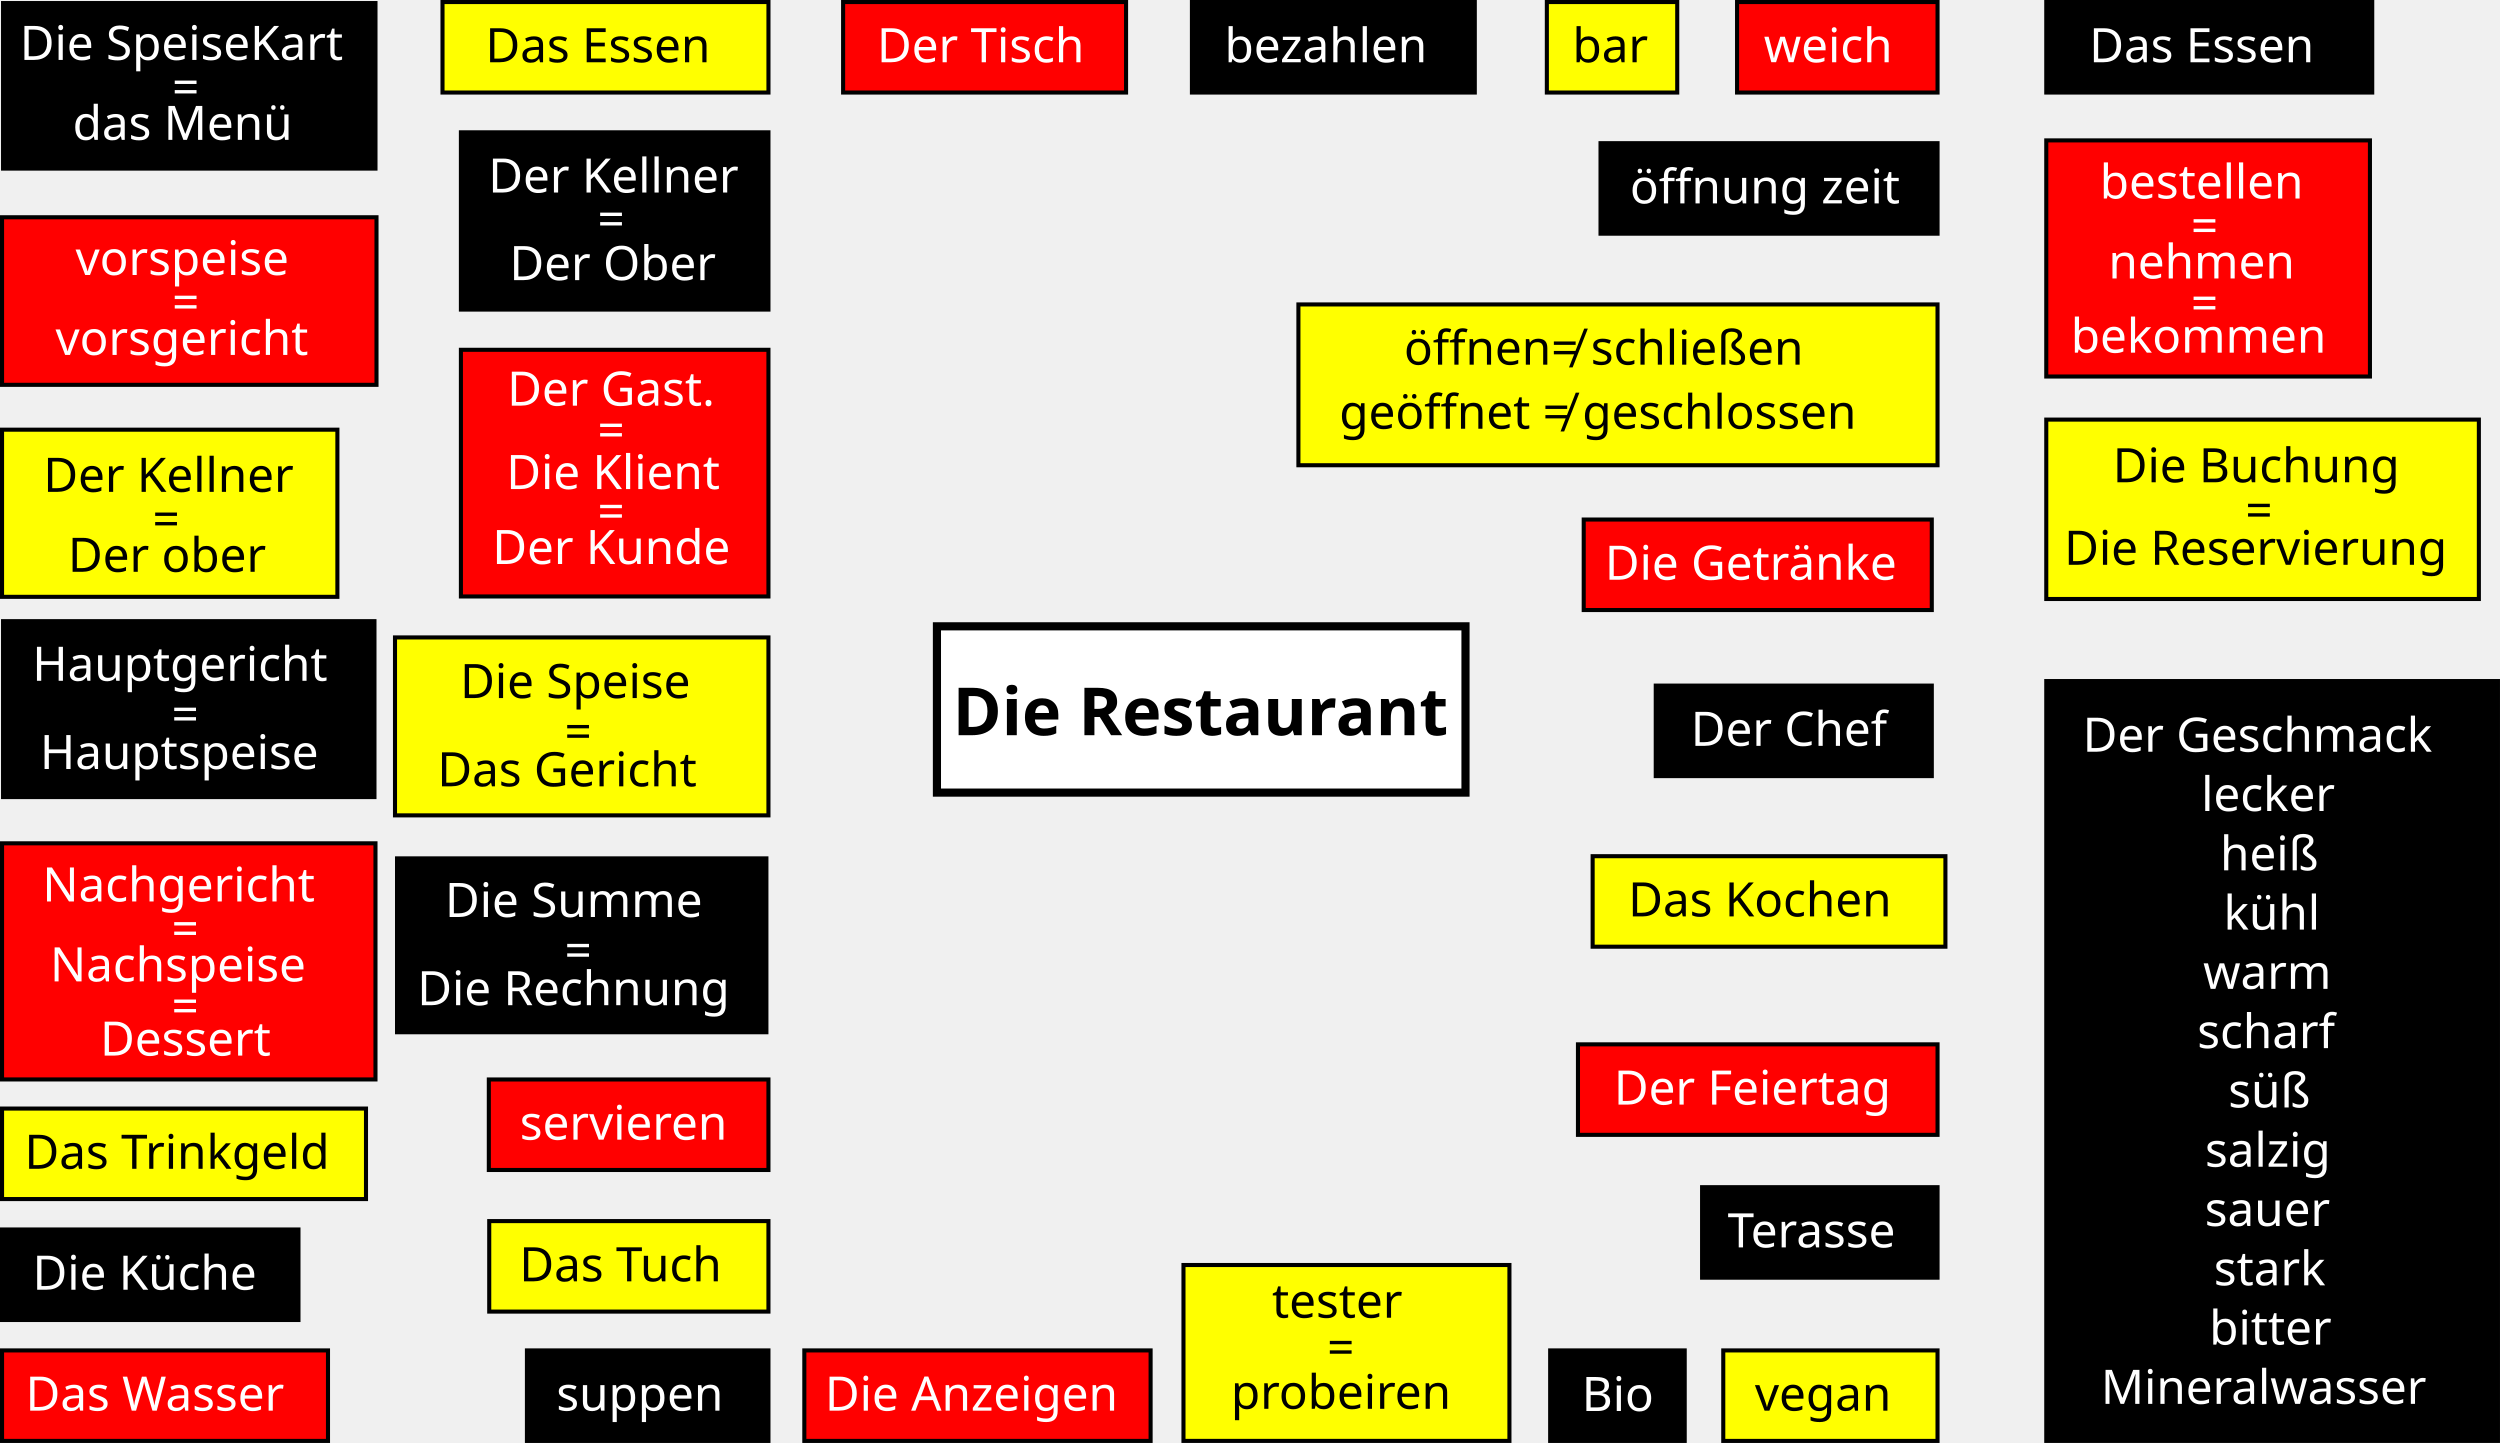
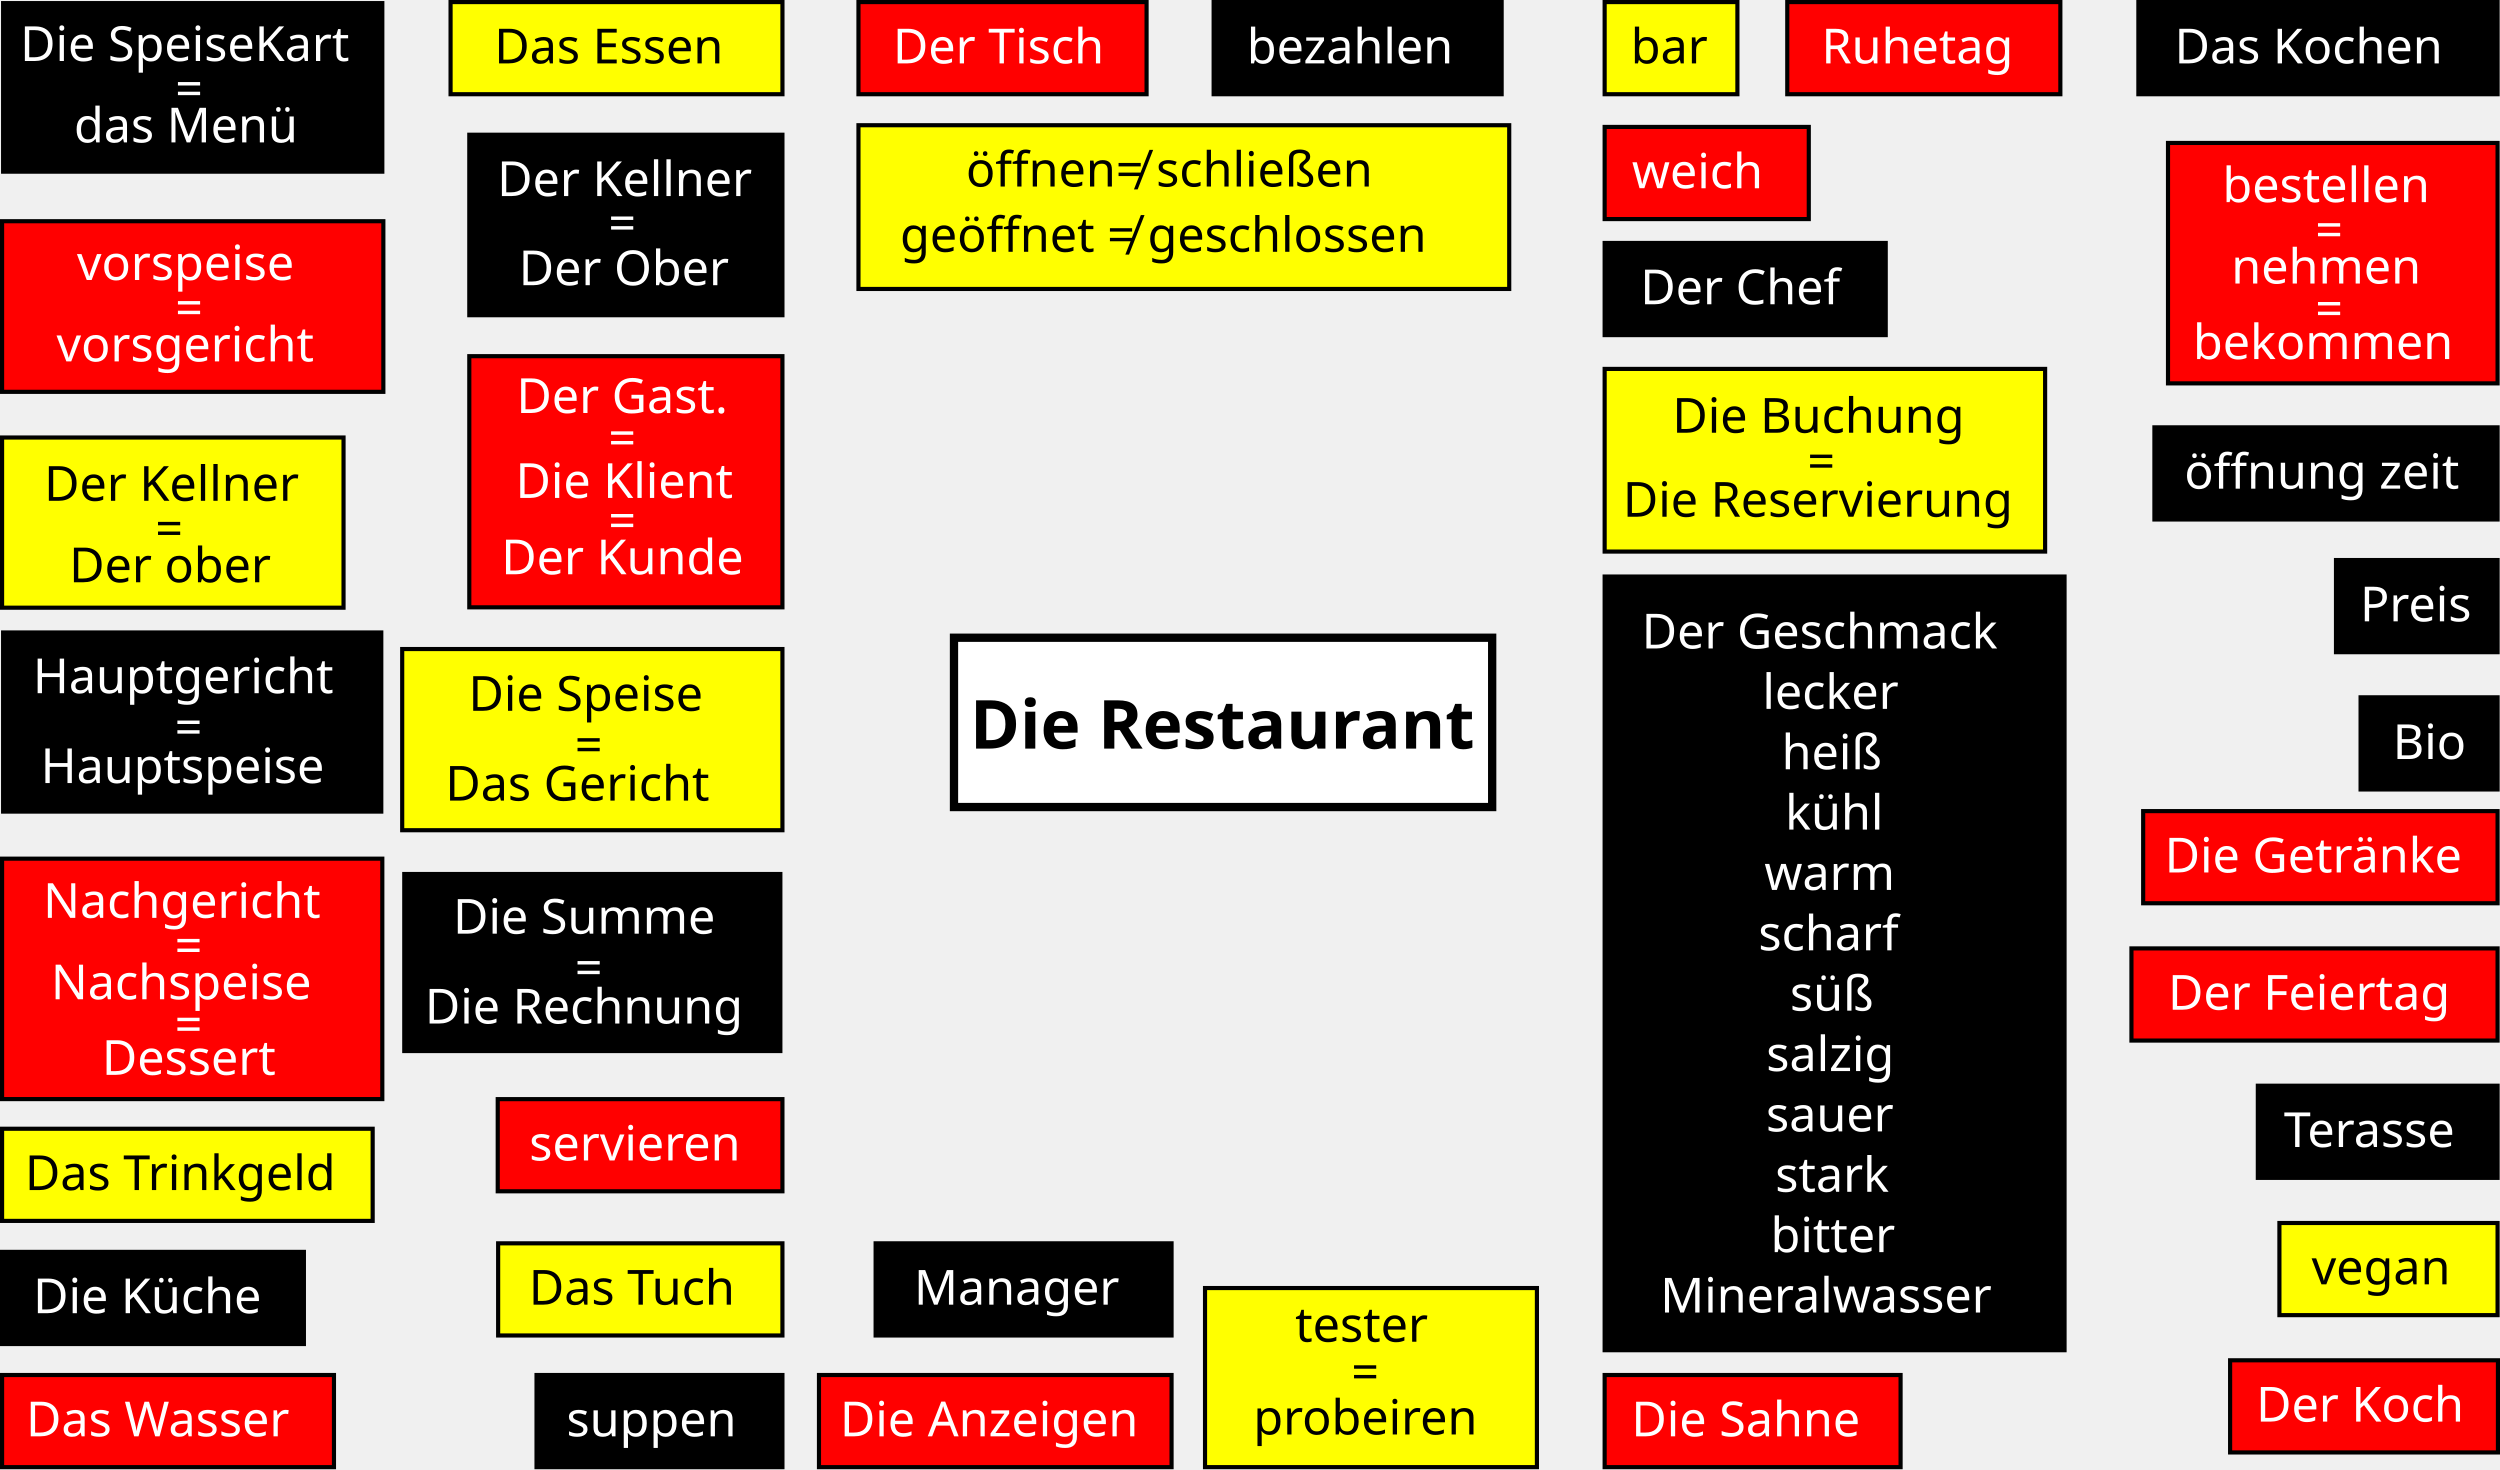
- <svg xmlns="http://www.w3.org/2000/svg" id="Layer_1" data-name="Layer 1" viewBox="0 0 1226.77 708.06">
+ <svg xmlns="http://www.w3.org/2000/svg" id="Layer_1" data-name="Layer 1" viewBox="0 0 1204.83 708.06">
  <defs>
    <style>
      .cls-1 {
        fill: red;
      }

      .cls-1, .cls-2, .cls-3, .cls-4, .cls-5 {
        stroke: #000;
        stroke-miterlimit: 10;
      }

      .cls-1, .cls-3, .cls-5 {
        stroke-width: 2px;
      }

      .cls-6 {
        stroke-width: 0px;
      }

      .cls-7, .cls-8 {
        font-family: Poppins-Regular, Poppins;
        font-size: 23.35px;
      }

+       .cls-7, .cls-4 {
+         fill: #fff;
+       }
+ 
      .cls-4 {
        stroke-width: 4px;
-       }
- 
-       .cls-4, .cls-8 {
-         fill: #fff;
      }

      .cls-5 {
        fill: #ff0;
      }

      .cls-9 {
        font-family: Poppins-SemiBold, Poppins;
        font-size: 32.56px;
        font-weight: 600;
      }
    </style>
  </defs>
  <g>
    <rect class="cls-4" x="459.76" y="307.34" width="259.37" height="81.6" />
    <text class="cls-9" transform="translate(467.46 360.77)">
      <tspan x="0" y="0">Die Restaurant</tspan>
    </text>
  </g>
  <g>
    <rect class="cls-1" x="239.87" y="529.71" width="137.21" height="44.41" />
-     <text class="cls-8" transform="translate(255.06 559.26)">
+     <text class="cls-7" transform="translate(255.06 559.26)">
      <tspan x="0" y="0">servieren</tspan>
    </text>
  </g>
  <g>
    <rect class="cls-3" x="258.57" y="662.66" width="118.51" height="44.41" />
-     <text class="cls-8" transform="translate(273.01 692.21)">
+     <text class="cls-7" transform="translate(273.01 692.21)">
      <tspan x="0" y="0">suppen</tspan>
    </text>
  </g>
  <g>
    <rect class="cls-2" x="1" y="1" width="183.75" height="82.23" />
-     <text class="cls-8" transform="translate(9.72 29.41)">
+     <text class="cls-7" transform="translate(9.72 29.41)">
      <tspan x="0" y="0">Die SpeiseKart</tspan>
    </text>
-     <text class="cls-8" transform="translate(35.65 68.64)">
+     <text class="cls-7" transform="translate(35.65 68.64)">
      <tspan x="0" y="0">das Menü</tspan>
    </text>
-     <text class="cls-8" transform="translate(84.44 50.92)">
+     <text class="cls-7" transform="translate(84.44 50.92)">
      <tspan x="0" y="0">=</tspan>
    </text>
  </g>
  <g>
    <rect class="cls-5" x="1" y="210.85" width="164.56" height="82.02" />
-     <text class="cls-7" transform="translate(21.28 241.36)">
+     <text class="cls-8" transform="translate(21.28 241.36)">
      <tspan x="0" y="0">Der Kellner</tspan>
    </text>
-     <text class="cls-7" transform="translate(33.36 280.6)">
+     <text class="cls-8" transform="translate(33.36 280.6)">
      <tspan x="0" y="0">Der ober</tspan>
    </text>
-     <text class="cls-7" transform="translate(74.84 262.88)">
+     <text class="cls-8" transform="translate(74.84 262.88)">
      <tspan x="0" y="0">=</tspan>
    </text>
  </g>
  <g>
    <rect class="cls-1" x="1" y="106.61" width="183.75" height="82.23" />
-     <text class="cls-8" transform="translate(37.07 134.95)">
+     <text class="cls-7" transform="translate(37.07 134.95)">
      <tspan x="0" y="0">vorspeise</tspan>
    </text>
-     <text class="cls-8" transform="translate(27.24 174.18)">
+     <text class="cls-7" transform="translate(27.24 174.18)">
      <tspan x="0" y="0">vorsgericht</tspan>
    </text>
-     <text class="cls-8" transform="translate(84.44 156.47)">
+     <text class="cls-7" transform="translate(84.44 156.47)">
      <tspan x="0" y="0">=</tspan>
    </text>
  </g>
  <g>
    <rect class="cls-2" x="1" y="304.31" width="183.25" height="87.32" />
-     <text class="cls-8" transform="translate(15.87 334.07)">
+     <text class="cls-7" transform="translate(15.87 334.07)">
      <tspan x="0" y="0">Hauptgericht</tspan>
    </text>
-     <text class="cls-8" transform="translate(19.61 377.37)">
+     <text class="cls-7" transform="translate(19.61 377.37)">
      <tspan x="0" y="0">Hauptspeise</tspan>
    </text>
-     <text class="cls-8" transform="translate(84.18 358.63)">
+     <text class="cls-7" transform="translate(84.18 358.63)">
      <tspan x="0" y="0">=</tspan>
    </text>
  </g>
  <g>
    <rect class="cls-5" x="193.83" y="312.79" width="183.25" height="87.32" />
-     <text class="cls-7" transform="translate(225.79 342.56)">
+     <text class="cls-8" transform="translate(225.79 342.56)">
      <tspan x="0" y="0">Die Speise</tspan>
    </text>
-     <text class="cls-7" transform="translate(214.63 385.85)">
+     <text class="cls-8" transform="translate(214.63 385.85)">
      <tspan x="0" y="0">Das Gericht </tspan>
    </text>
-     <text class="cls-7" transform="translate(277.02 367.12)">
+     <text class="cls-8" transform="translate(277.02 367.12)">
      <tspan x="0" y="0">=</tspan>
    </text>
  </g>
  <g>
    <rect class="cls-6" x="193.83" y="420.21" width="183.25" height="87.32" />
-     <text class="cls-8" transform="translate(218.36 449.98)">
+     <text class="cls-7" transform="translate(218.36 449.98)">
      <tspan x="0" y="0">Die Summe</tspan>
    </text>
-     <text class="cls-8" transform="translate(204.77 493.27)">
+     <text class="cls-7" transform="translate(204.77 493.27)">
      <tspan x="0" y="0">Die Rechnung</tspan>
    </text>
-     <text class="cls-8" transform="translate(277.02 474.54)">
+     <text class="cls-7" transform="translate(277.02 474.54)">
      <tspan x="0" y="0">=</tspan>
    </text>
  </g>
  <g>
    <rect class="cls-1" x="1" y="413.82" width="183.25" height="115.87" />
-     <text class="cls-8" transform="translate(20.8 442.34)">
+     <text class="cls-7" transform="translate(20.8 442.34)">
      <tspan x="0" y="0">Nachgericht</tspan>
    </text>
-     <text class="cls-8" transform="translate(24.54 481.58)">
+     <text class="cls-7" transform="translate(24.54 481.58)">
      <tspan x="0" y="0">Nachspeise</tspan>
    </text>
-     <text class="cls-8" transform="translate(49.1 518)">
+     <text class="cls-7" transform="translate(49.1 518)">
      <tspan x="0" y="0">Dessert</tspan>
    </text>
-     <text class="cls-8" transform="translate(84.18 463.86)">
-       <tspan x="0" y="0">=</tspan>
-     </text>
-     <text class="cls-8" transform="translate(84.18 501.85)">
-       <tspan x="0" y="0">=</tspan>
-     </text>
-   </g>
-   <g>
-     <rect class="cls-1" x="1004.12" y="68.89" width="158.83" height="115.87" />
-     <text class="cls-8" transform="translate(1030.37 97.41)">
+     <text class="cls-7" transform="translate(84.18 463.86)">
+       <tspan x="0" y="0">=</tspan>
+     </text>
+     <text class="cls-7" transform="translate(84.18 501.85)">
+       <tspan x="0" y="0">=</tspan>
+     </text>
+   </g>
+   <g>
+     <rect class="cls-1" x="1044.83" y="68.89" width="158.83" height="115.87" />
+     <text class="cls-7" transform="translate(1071.07 97.41)">
      <tspan x="0" y="0">bestellen</tspan>
    </text>
-     <text class="cls-8" transform="translate(1034.62 136.65)">
+     <text class="cls-7" transform="translate(1075.33 136.65)">
      <tspan x="0" y="0">nehmen</tspan>
    </text>
-     <text class="cls-8" transform="translate(1016.16 173.06)">
+     <text class="cls-7" transform="translate(1056.87 173.06)">
      <tspan x="0" y="0">bekommen</tspan>
    </text>
-     <text class="cls-8" transform="translate(1075.1 118.93)">
-       <tspan x="0" y="0">=</tspan>
-     </text>
-     <text class="cls-8" transform="translate(1075.1 156.92)">
-       <tspan x="0" y="0">=</tspan>
-     </text>
-   </g>
-   <g>
-     <rect class="cls-1" x="852.39" y="1" width="98.38" height="44.41" />
-     <text class="cls-8" transform="translate(865.51 30.55)">
+     <text class="cls-7" transform="translate(1115.8 118.93)">
+       <tspan x="0" y="0">=</tspan>
+     </text>
+     <text class="cls-7" transform="translate(1115.8 156.92)">
+       <tspan x="0" y="0">=</tspan>
+     </text>
+   </g>
+   <g>
+     <rect class="cls-1" x="773.33" y="61.17" width="98.38" height="44.41" />
+     <text class="cls-7" transform="translate(786.46 90.73)">
      <tspan x="0" y="0">weich</tspan>
    </text>
  </g>
  <g>
-     <rect class="cls-5" x="759.05" y="1" width="63.98" height="44.41" />
-     <text class="cls-7" transform="translate(771.64 30.55)">
+     <rect class="cls-5" x="773.33" y="1" width="63.98" height="44.41" />
+     <text class="cls-8" transform="translate(785.92 30.55)">
      <tspan x="0" y="0">bar</tspan>
    </text>
  </g>
  <g>
-     <rect class="cls-3" x="1004.12" y="1" width="159.95" height="44.41" />
-     <text class="cls-8" transform="translate(1025.22 30.55)">
+     <rect class="cls-5" x="1098.52" y="589.4" width="105.14" height="44.41" />
+     <text class="cls-8" transform="translate(1114.04 618.95)">
+       <tspan x="0" y="0">vegan</tspan>
+     </text>
+   </g>
+   <g>
+     <rect class="cls-1" x="394.69" y="662.66" width="169.92" height="44.41" />
+     <text class="cls-7" transform="translate(404.8 692.21)">
+       <tspan x="0" y="0">Die Anzeigen</tspan>
+     </text>
+   </g>
+   <g>
+     <rect class="cls-3" x="1088.12" y="523.24" width="115.54" height="44.41" />
+     <text class="cls-7" transform="translate(1100.66 552.79)">
+       <tspan x="0" y="0">Terasse</tspan>
+     </text>
+   </g>
+   <g>
+     <rect class="cls-3" x="773.33" y="277.85" width="221.64" height="372.86" />
+     <text class="cls-7" transform="translate(791.2 312.53)">
+       <tspan x="0" y="0">Der Geschmack</tspan>
+     </text>
+     <text class="cls-7" transform="translate(849.35 341.62)">
+       <tspan x="0" y="0">lecker</tspan>
+     </text>
+     <text class="cls-7" transform="translate(858.62 370.72)">
+       <tspan x="0" y="0">heiß</tspan>
+     </text>
+     <text class="cls-7" transform="translate(860.33 399.81)">
+       <tspan x="0" y="0">kühl</tspan>
+     </text>
+     <text class="cls-7" transform="translate(850.31 428.9)">
+       <tspan x="0" y="0">warm</tspan>
+     </text>
+     <text class="cls-7" transform="translate(847.42 457.99)">
+       <tspan x="0" y="0">scharf</tspan>
+     </text>
+     <text class="cls-7" transform="translate(862.64 487.08)">
+       <tspan x="0" y="0">süß</tspan>
+     </text>
+     <text class="cls-7" transform="translate(851.22 516.17)">
+       <tspan x="0" y="0">salzig</tspan>
+     </text>
+     <text class="cls-7" transform="translate(851.1 545.27)">
+       <tspan x="0" y="0">sauer</tspan>
+     </text>
+     <text class="cls-7" transform="translate(855.55 574.36)">
+       <tspan x="0" y="0">stark</tspan>
+     </text>
+     <text class="cls-7" transform="translate(853.3 603.45)">
+       <tspan x="0" y="0">bitter</tspan>
+     </text>
+     <text class="cls-7" transform="translate(800.15 632.54)">
+       <tspan x="0" y="0">Mineralwasser</tspan>
+     </text>
+   </g>
+   <g>
+     <rect class="cls-3" x="1038.28" y="205.95" width="165.38" height="44.41" />
+     <text class="cls-7" transform="translate(1052.72 235.51)">
+       <tspan x="0" y="0">öffnung zeit</tspan>
+     </text>
+   </g>
+   <g>
+     <rect class="cls-1" x="413.72" y="1" width="138.85" height="44.41" />
+     <text class="cls-7" transform="translate(430.34 30.55)">
+       <tspan x="0" y="0">Der Tisch</tspan>
+     </text>
+   </g>
+   <g>
+     <rect class="cls-1" x="1032.86" y="390.9" width="170.8" height="44.41" />
+     <text class="cls-7" transform="translate(1043.23 420.46)">
+       <tspan x="0" y="0">Die Getränke</tspan>
+     </text>
+   </g>
+   <g>
+     <rect class="cls-3" x="1125.79" y="269.9" width="77.87" height="44.41" />
+     <text class="cls-7" transform="translate(1137.4 299.45)">
+       <tspan x="0" y="0">Preis</tspan>
+     </text>
+   </g>
+   <g>
+     <rect class="cls-1" x="773.33" y="662.66" width="142.62" height="44.41" />
+     <text class="cls-7" transform="translate(786.23 692.21)">
+       <tspan x="0" y="0">Die Sahne</tspan>
+     </text>
+   </g>
+   <g>
+     <rect class="cls-3" x="421.99" y="599.2" width="142.62" height="44.41" />
+     <text class="cls-7" transform="translate(440.5 628.76)">
+       <tspan x="0" y="0">Manager</tspan>
+     </text>
+   </g>
+   <g>
+     <rect class="cls-1" x="861.34" y="1" width="131.61" height="44.41" />
+     <text class="cls-7" transform="translate(877.83 30.56)">
+       <tspan x="0" y="0">Ruhetag</tspan>
+     </text>
+   </g>
+   <g>
+     <rect class="cls-1" x="1074.76" y="655.57" width="129.08" height="44.41" />
+     <text class="cls-7" transform="translate(1087.31 685.12)">
+       <tspan x="0" y="0">Der Koch</tspan>
+     </text>
+   </g>
+   <g>
+     <rect class="cls-3" x="584.89" y="1" width="138.8" height="44.41" />
+     <text class="cls-7" transform="translate(600.9 30.55)">
+       <tspan x="0" y="0">bezahlen</tspan>
+     </text>
+   </g>
+   <g>
+     <rect class="cls-5" x="773.33" y="177.79" width="212.28" height="88.03" />
+     <text class="cls-8" transform="translate(782.12 249.03)">
+       <tspan x="0" y="0">Die Reservierung</tspan>
+     </text>
+     <text class="cls-8" transform="translate(871.03 230.46)">
+       <tspan x="0" y="0">=</tspan>
+     </text>
+     <text class="cls-8" transform="translate(805.97 208.55)">
+       <tspan x="0" y="0">Die Buchung</tspan>
+     </text>
+   </g>
+   <g>
+     <rect class="cls-3" x="773.33" y="117.09" width="135.46" height="44.41" />
+     <text class="cls-7" transform="translate(790.53 146.64)">
+       <tspan x="0" y="0">Der Chef</tspan>
+     </text>
+   </g>
+   <g>
+     <rect class="cls-5" x="413.72" y="60.35" width="313.62" height="78.91" />
+     <text class="cls-8" transform="translate(465.54 89.91)">
+       <tspan x="0" y="0">öffnen≠ schließen</tspan>
+     </text>
+     <text class="cls-8" transform="translate(433.78 121.35)">
+       <tspan x="0" y="0">geöffnet ≠ geschlossen</tspan>
+     </text>
+   </g>
+   <g>
+     <rect class="cls-5" x="217.14" y="1" width="159.95" height="44.41" />
+     <text class="cls-8" transform="translate(238.23 30.55)">
      <tspan x="0" y="0">Das Essen</tspan>
    </text>
  </g>
  <g>
-     <rect class="cls-5" x="845.62" y="662.66" width="105.14" height="44.41" />
-     <text class="cls-7" transform="translate(861.15 692.21)">
-       <tspan x="0" y="0">vegan</tspan>
-     </text>
-   </g>
-   <g>
-     <rect class="cls-1" x="394.69" y="662.66" width="169.92" height="44.41" />
-     <text class="cls-8" transform="translate(404.8 692.21)">
-       <tspan x="0" y="0">Die Anzeigen</tspan>
-     </text>
-   </g>
-   <g>
-     <rect class="cls-3" x="835.23" y="582.56" width="115.54" height="44.41" />
-     <text class="cls-8" transform="translate(847.77 612.11)">
-       <tspan x="0" y="0">Terasse</tspan>
-     </text>
-   </g>
-   <g>
-     <rect class="cls-3" x="1004.12" y="334.2" width="221.64" height="372.86" />
-     <text class="cls-8" transform="translate(1021.99 368.88)">
-       <tspan x="0" y="0">Der Geschmack</tspan>
-     </text>
-     <text class="cls-8" transform="translate(1080.14 397.97)">
-       <tspan x="0" y="0">lecker</tspan>
-     </text>
-     <text class="cls-8" transform="translate(1089.41 427.07)">
-       <tspan x="0" y="0">heiß</tspan>
-     </text>
-     <text class="cls-8" transform="translate(1091.12 456.16)">
-       <tspan x="0" y="0">kühl</tspan>
-     </text>
-     <text class="cls-8" transform="translate(1081.1 485.25)">
-       <tspan x="0" y="0">warm</tspan>
-     </text>
-     <text class="cls-8" transform="translate(1078.21 514.34)">
-       <tspan x="0" y="0">scharf</tspan>
-     </text>
-     <text class="cls-8" transform="translate(1093.43 543.43)">
-       <tspan x="0" y="0">süß</tspan>
-     </text>
-     <text class="cls-8" transform="translate(1082.01 572.52)">
-       <tspan x="0" y="0">salzig</tspan>
-     </text>
-     <text class="cls-8" transform="translate(1081.89 601.61)">
-       <tspan x="0" y="0">sauer</tspan>
-     </text>
-     <text class="cls-8" transform="translate(1086.34 630.71)">
-       <tspan x="0" y="0">stark</tspan>
-     </text>
-     <text class="cls-8" transform="translate(1084.09 659.8)">
-       <tspan x="0" y="0">bitter</tspan>
-     </text>
-     <text class="cls-8" transform="translate(1030.94 688.89)">
-       <tspan x="0" y="0">Mineralwasser</tspan>
-     </text>
-   </g>
-   <g>
-     <rect class="cls-3" x="785.39" y="70.26" width="165.38" height="44.41" />
-     <text class="cls-8" transform="translate(799.83 99.81)">
-       <tspan x="0" y="0">öffnung zeit</tspan>
-     </text>
-   </g>
-   <g>
-     <rect class="cls-1" x="413.72" y="1" width="138.85" height="44.41" />
-     <text class="cls-8" transform="translate(430.34 30.55)">
-       <tspan x="0" y="0">Der Tisch</tspan>
-     </text>
-   </g>
-   <g>
-     <rect class="cls-1" x="777.14" y="254.94" width="170.8" height="44.41" />
-     <text class="cls-8" transform="translate(787.52 284.49)">
-       <tspan x="0" y="0">Die Getränke</tspan>
-     </text>
-   </g>
-   <g>
-     <rect class="cls-3" x="584.89" y="1" width="138.8" height="44.41" />
-     <text class="cls-8" transform="translate(600.9 30.55)">
-       <tspan x="0" y="0">bezahlen</tspan>
-     </text>
-   </g>
-   <g>
-     <rect class="cls-5" x="1004.12" y="205.9" width="212.28" height="88.03" />
-     <text class="cls-7" transform="translate(1012.91 277.14)">
-       <tspan x="0" y="0">Die Reservierung</tspan>
-     </text>
-     <text class="cls-7" transform="translate(1101.82 258.57)">
-       <tspan x="0" y="0">=</tspan>
-     </text>
-     <text class="cls-7" transform="translate(1036.76 236.66)">
-       <tspan x="0" y="0">Die Buchung</tspan>
-     </text>
-   </g>
-   <g>
-     <rect class="cls-3" x="812.49" y="336.43" width="135.46" height="44.41" />
-     <text class="cls-8" transform="translate(829.69 365.99)">
-       <tspan x="0" y="0">Der Chef</tspan>
-     </text>
-   </g>
-   <g>
-     <rect class="cls-5" x="637.14" y="149.39" width="313.62" height="78.91" />
-     <text class="cls-7" transform="translate(688.96 178.94)">
-       <tspan x="0" y="0">öffnen≠ schließen</tspan>
-     </text>
-     <text class="cls-7" transform="translate(657.21 210.38)">
-       <tspan x="0" y="0">geöffnet ≠ geschlossen</tspan>
-     </text>
-   </g>
-   <g>
-     <rect class="cls-5" x="217.14" y="1" width="159.95" height="44.41" />
-     <text class="cls-7" transform="translate(238.23 30.55)">
-       <tspan x="0" y="0">Das Essen</tspan>
-     </text>
-   </g>
-   <g>
    <rect class="cls-3" x="226.17" y="64.93" width="150.91" height="86.98" />
-     <text class="cls-8" transform="translate(239.62 94.49)">
+     <text class="cls-7" transform="translate(239.62 94.49)">
      <tspan x="0" y="0">Der Kellner</tspan>
    </text>
-     <text class="cls-8" transform="translate(250 137.46)">
+     <text class="cls-7" transform="translate(250 137.46)">
      <tspan x="0" y="0">Der Ober</tspan>
    </text>
-     <text class="cls-8" transform="translate(293.19 115.71)">
+     <text class="cls-7" transform="translate(293.19 115.71)">
      <tspan x="0" y="0">=</tspan>
    </text>
  </g>
  <g>
    <rect class="cls-1" x="226.17" y="171.65" width="150.91" height="121.04" />
-     <text class="cls-8" transform="translate(248.89 199.05)">
+     <text class="cls-7" transform="translate(248.89 199.05)">
      <tspan x="0" y="0">Der Gast.</tspan>
    </text>
-     <text class="cls-8" transform="translate(248.45 239.98)">
+     <text class="cls-7" transform="translate(248.45 239.98)">
      <tspan x="0" y="0">Die Klient</tspan>
    </text>
-     <text class="cls-8" transform="translate(293.18 219.25)">
-       <tspan x="0" y="0">=</tspan>
-     </text>
-     <text class="cls-8" transform="translate(241.59 276.77)">
+     <text class="cls-7" transform="translate(293.18 219.25)">
+       <tspan x="0" y="0">=</tspan>
+     </text>
+     <text class="cls-7" transform="translate(241.59 276.77)">
      <tspan x="0" y="0">Der Kunde</tspan>
    </text>
-     <text class="cls-8" transform="translate(293.18 259.09)">
+     <text class="cls-7" transform="translate(293.18 259.09)">
      <tspan x="0" y="0">=</tspan>
    </text>
  </g>
  <g>
    <rect class="cls-5" x="1" y="543.98" width="178.6" height="44.41" />
-     <text class="cls-7" transform="translate(12.02 573.54)">
+     <text class="cls-8" transform="translate(12.02 573.54)">
      <tspan x="0" y="0">Das Trinkgeld</tspan>
    </text>
  </g>
  <g>
    <rect class="cls-1" x="1" y="662.66" width="159.95" height="44.41" />
-     <text class="cls-8" transform="translate(12.55 692.21)">
+     <text class="cls-7" transform="translate(12.55 692.21)">
      <tspan x="0" y="0">Das Wasser</tspan>
    </text>
  </g>
  <g>
    <rect class="cls-3" x="1" y="603.32" width="145.46" height="44.41" />
-     <text class="cls-8" transform="translate(15.98 632.87)">
+     <text class="cls-7" transform="translate(15.98 632.87)">
      <tspan x="0" y="0">Die Küche</tspan>
    </text>
  </g>
  <g>
    <rect class="cls-5" x="240.07" y="599.2" width="137.01" height="44.41" />
-     <text class="cls-7" transform="translate(254.87 628.76)">
+     <text class="cls-8" transform="translate(254.87 628.76)">
      <tspan x="0" y="0">Das Tuch</tspan>
    </text>
  </g>
  <g>
-     <rect class="cls-5" x="781.52" y="420.14" width="173.11" height="44.41" />
-     <text class="cls-7" transform="translate(798.99 449.7)">
+     <rect class="cls-3" x="1030.55" y="1" width="173.11" height="44.41" />
+     <text class="cls-7" transform="translate(1048.01 30.55)">
      <tspan x="0" y="0">Das Kochen</tspan>
    </text>
  </g>
  <g>
-     <rect class="cls-3" x="760.68" y="662.66" width="66.02" height="44.41" />
-     <text class="cls-8" transform="translate(776.19 692.39)">
+     <rect class="cls-3" x="1137.64" y="336.06" width="66.02" height="44.41" />
+     <text class="cls-7" transform="translate(1153.15 365.8)">
      <tspan x="0" y="0">Bio</tspan>
    </text>
  </g>
  <g>
-     <rect class="cls-1" x="774.32" y="512.47" width="176.45" height="44.41" />
-     <text class="cls-8" transform="translate(791.95 542.03)">
+     <rect class="cls-1" x="1027.21" y="457.07" width="176.45" height="44.41" />
+     <text class="cls-7" transform="translate(1044.85 486.62)">
      <tspan x="0" y="0">Der Feiertag</tspan>
    </text>
  </g>
  <g>
    <rect class="cls-5" x="580.74" y="620.75" width="159.95" height="86.31" />
-     <text class="cls-7" transform="translate(624.19 646.63)">
+     <text class="cls-8" transform="translate(624.19 646.63)">
      <tspan x="0" y="0">tester</tspan>
    </text>
-     <text class="cls-7" transform="translate(604.03 691.31)">
+     <text class="cls-8" transform="translate(604.03 691.31)">
      <tspan x="0" y="0">probeiren</tspan>
    </text>
-     <text class="cls-7" transform="translate(651.24 669.35)">
+     <text class="cls-8" transform="translate(651.24 669.35)">
      <tspan x="0" y="0">=</tspan>
    </text>
  </g>
</svg>
